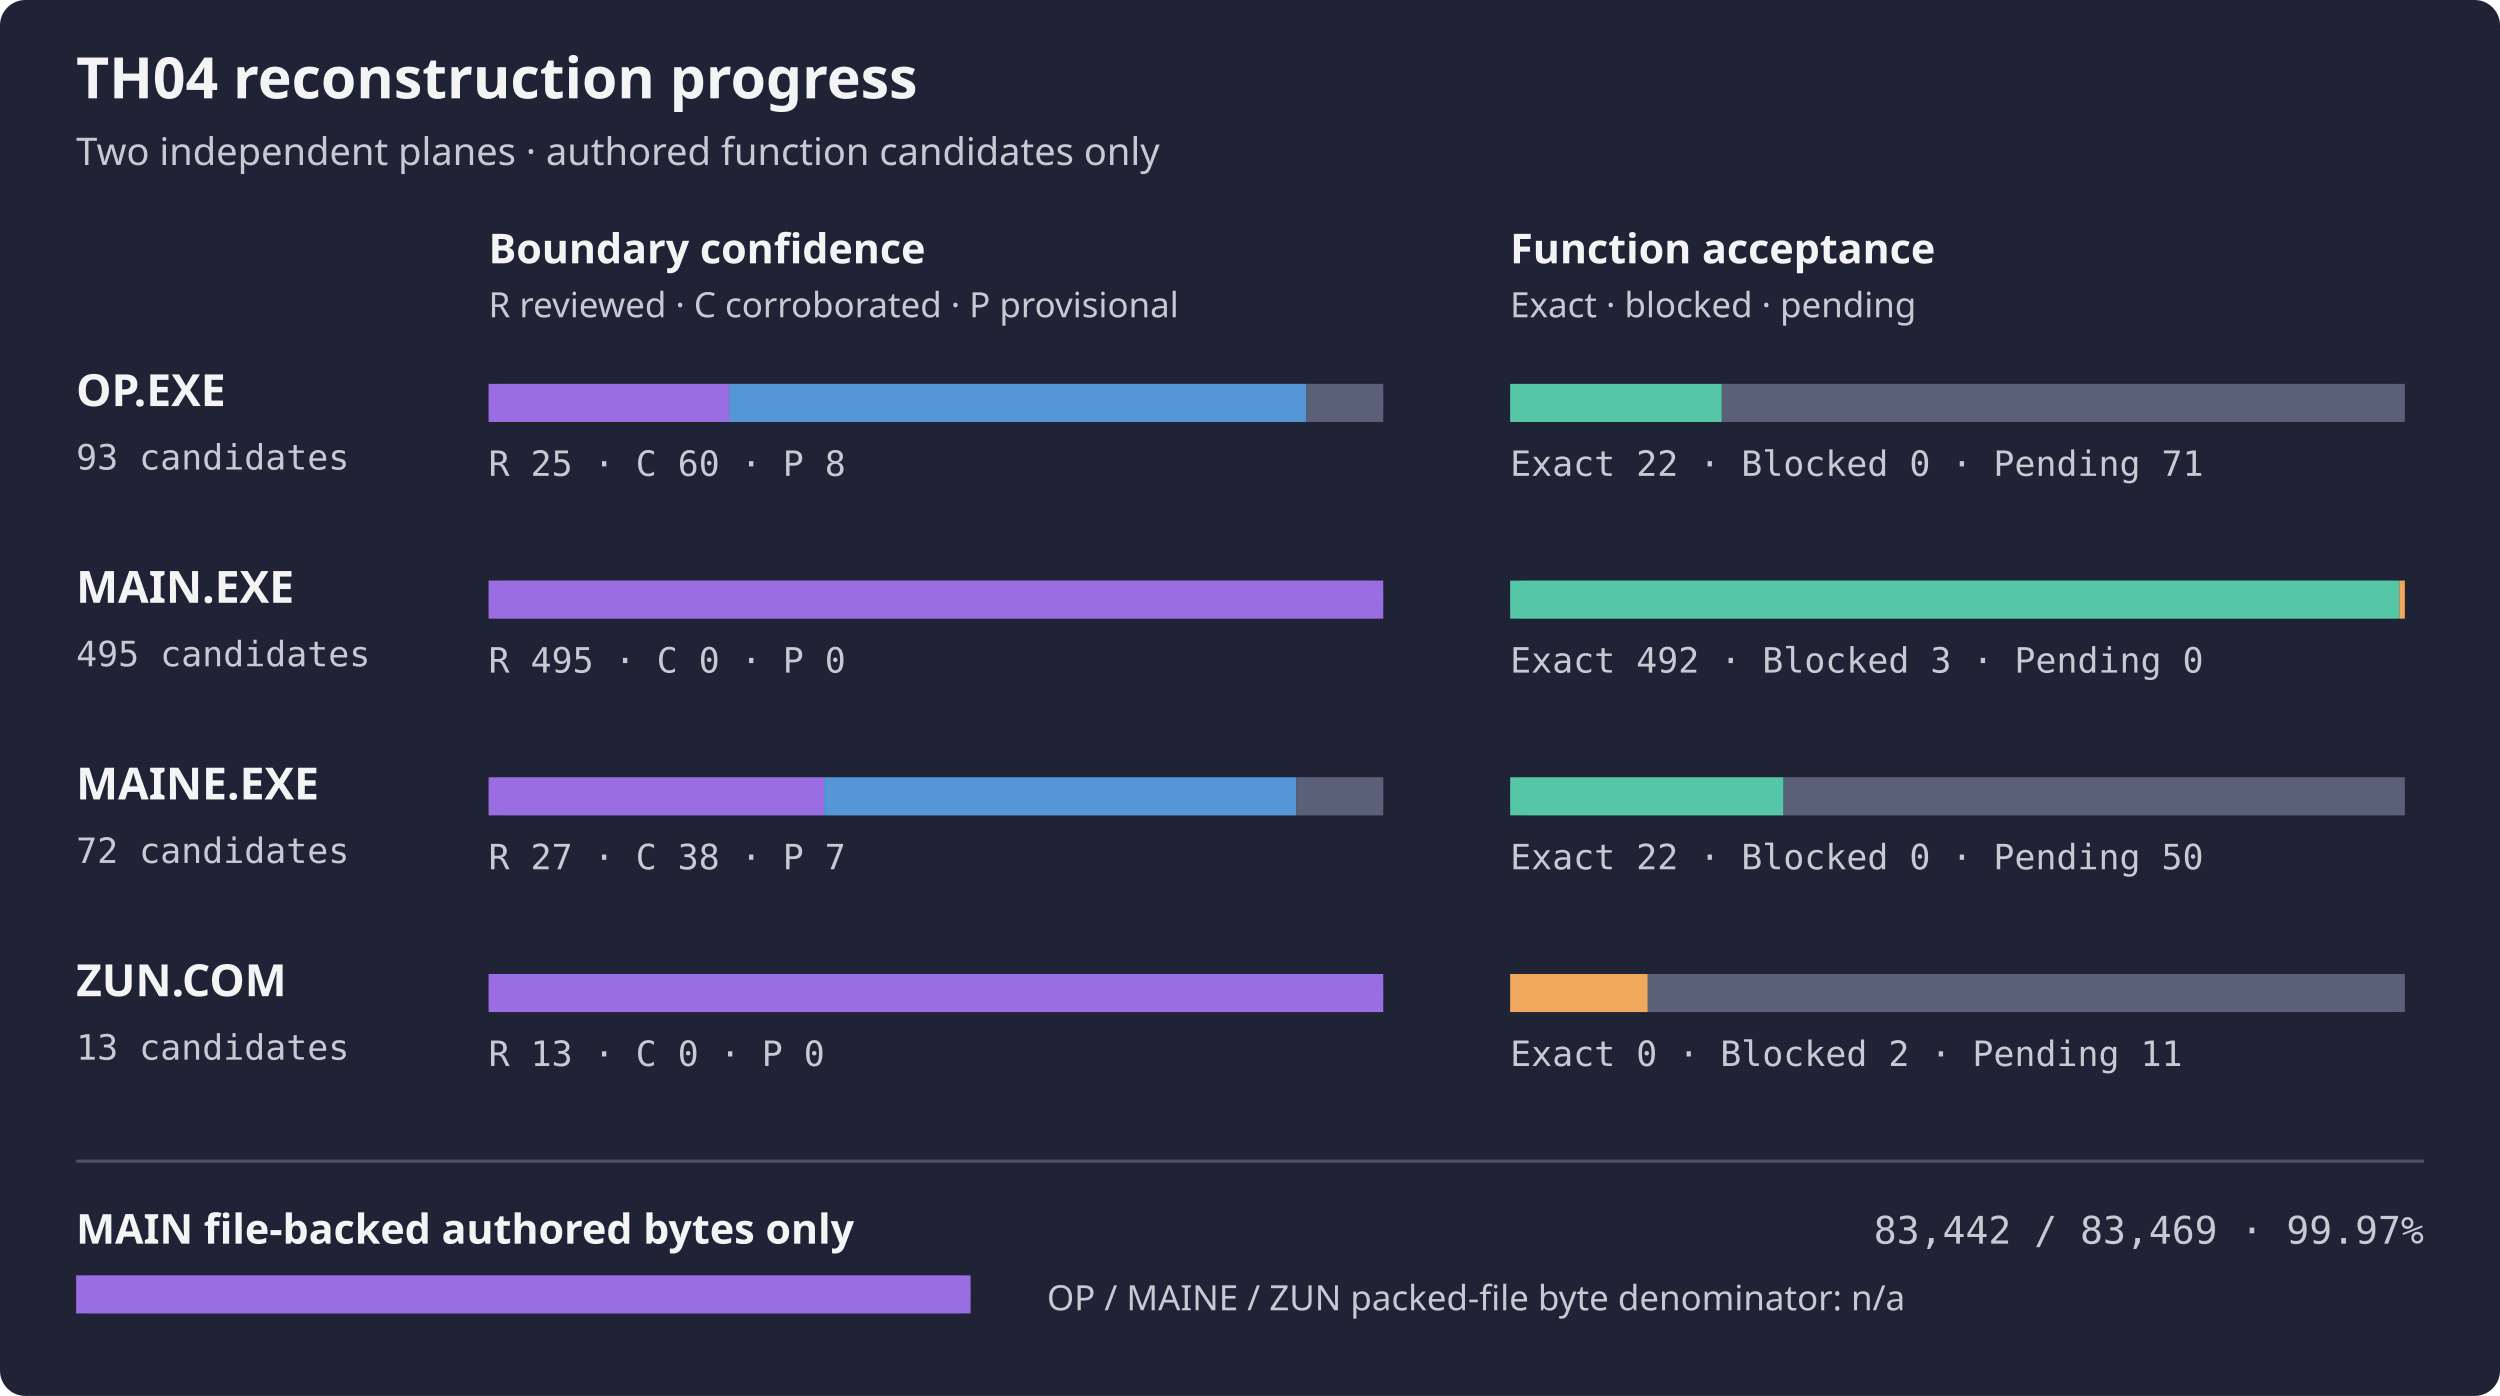
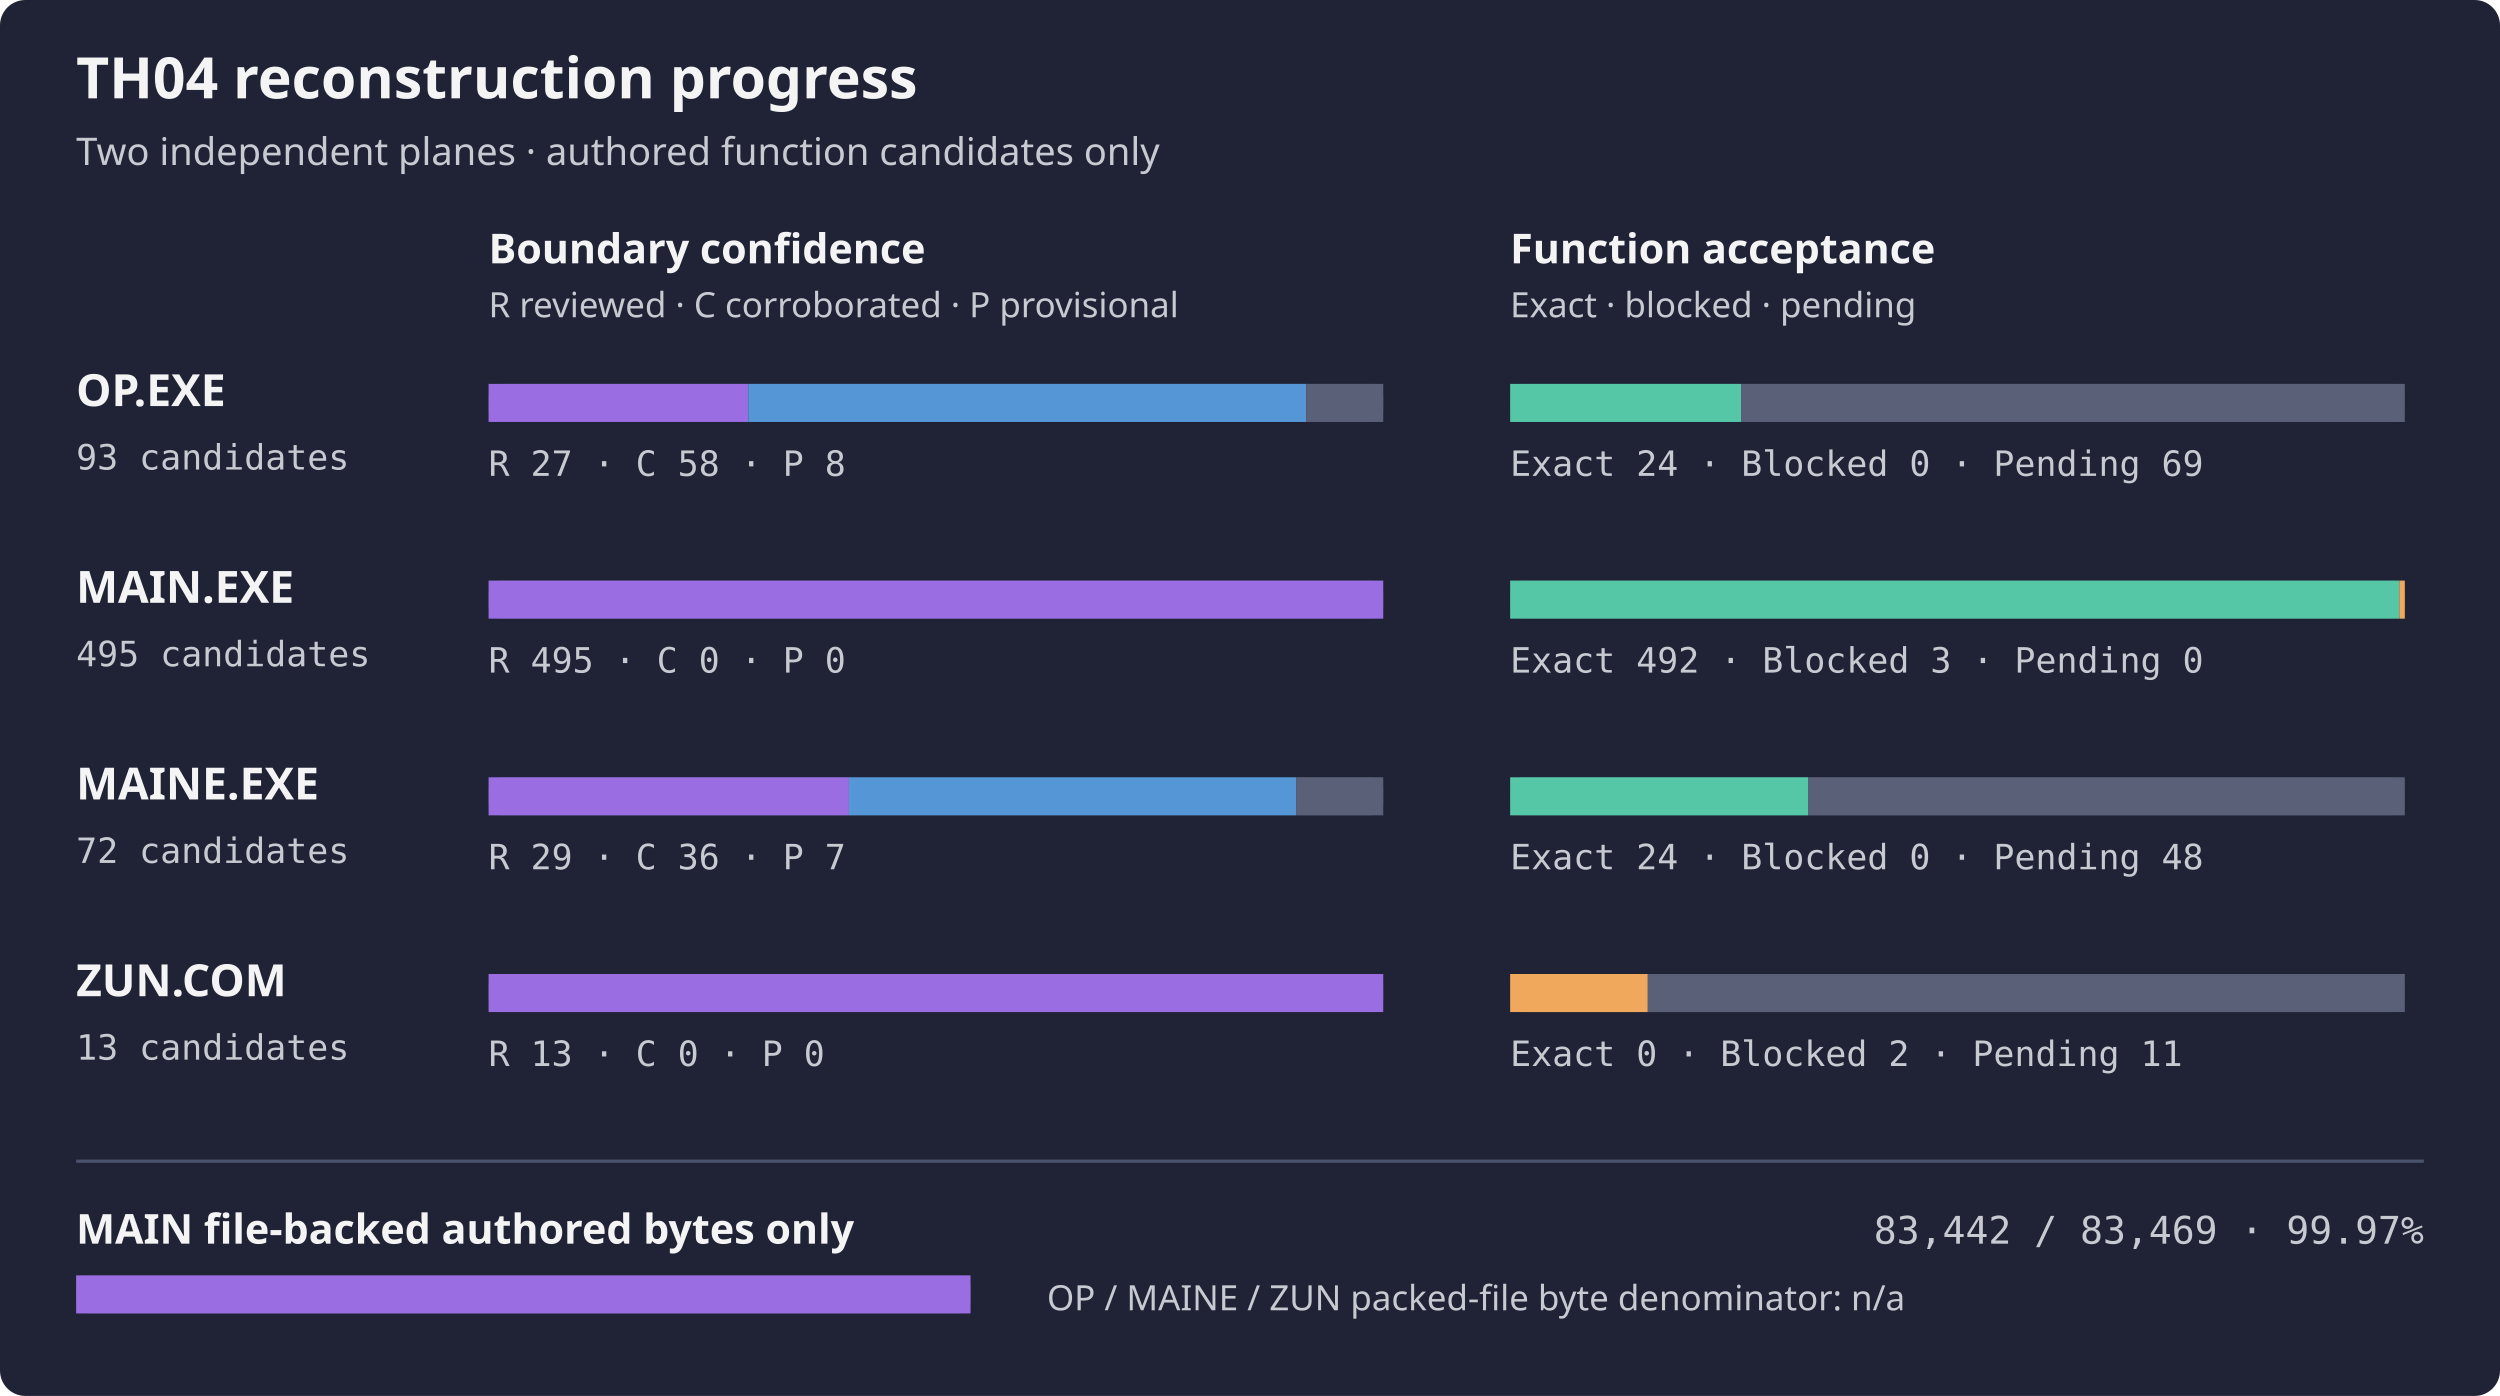
<svg xmlns="http://www.w3.org/2000/svg" width="788" height="440" role="img" aria-label="TH04 per-artifact reconstruction progress">
  <rect width="788" height="440" rx="8" fill="#1f2335" />
  <text x="24" y="31" fill="#f4f4f5" font-family="sans-serif" font-size="18" font-weight="600">TH04 reconstruction progress</text>
  <text x="24" y="52" fill="#c8cad2" font-family="sans-serif" font-size="12">Two independent planes · authored function candidates only</text>
  <text x="154" y="83" fill="#f4f4f5" font-family="sans-serif" font-size="13" font-weight="600">Boundary confidence</text>
  <text x="476" y="83" fill="#f4f4f5" font-family="sans-serif" font-size="13" font-weight="600">Function acceptance</text>
  <text x="154" y="100" fill="#c8cad2" font-family="sans-serif" font-size="11">R reviewed · C corroborated · P provisional</text>
  <text x="476" y="100" fill="#c8cad2" font-family="sans-serif" font-size="11">Exact · blocked · pending</text>
  <text x="24" y="128" fill="#f4f4f5" font-family="sans-serif" font-size="14" font-weight="600">OP.EXE</text>
  <text x="24" y="148" fill="#c8cad2" font-family="monospace" font-size="11">93 candidates</text>
  <rect x="154" y="121" width="282" height="12" rx="4" fill="#353b52" />
-   <rect x="154.00" y="121" width="75.81" height="12" fill="#9b6de3" />
-   <rect x="229.81" y="121" width="181.94" height="12" fill="#5496d6" />
+   <rect x="154.00" y="121" width="81.87" height="12" fill="#9b6de3" />
+   <rect x="235.87" y="121" width="175.87" height="12" fill="#5496d6" />
  <rect x="411.74" y="121" width="24.26" height="12" fill="#596078" />
  <rect x="476" y="121" width="282" height="12" rx="4" fill="#353b52" />
-   <rect x="476.00" y="121" width="66.71" height="12" fill="#55c7a6" />
-   <rect x="542.71" y="121" width="215.29" height="12" fill="#596078" />
-   <text x="154" y="150" fill="#c8cad2" font-family="monospace" font-size="11">R 25 · C 60 · P 8</text>
-   <text x="476" y="150" fill="#c8cad2" font-family="monospace" font-size="11">Exact 22 · Blocked 0 · Pending 71</text>
+   <rect x="476.00" y="121" width="72.77" height="12" fill="#55c7a6" />
+   <rect x="548.77" y="121" width="209.23" height="12" fill="#596078" />
+   <text x="154" y="150" fill="#c8cad2" font-family="monospace" font-size="11">R 27 · C 58 · P 8</text>
+   <text x="476" y="150" fill="#c8cad2" font-family="monospace" font-size="11">Exact 24 · Blocked 0 · Pending 69</text>
  <text x="24" y="190" fill="#f4f4f5" font-family="sans-serif" font-size="14" font-weight="600">MAIN.EXE</text>
  <text x="24" y="210" fill="#c8cad2" font-family="monospace" font-size="11">495 candidates</text>
  <rect x="154" y="183" width="282" height="12" rx="4" fill="#353b52" />
  <rect x="154.00" y="183" width="282.00" height="12" fill="#9b6de3" />
  <rect x="476" y="183" width="282" height="12" rx="4" fill="#353b52" />
  <rect x="476.00" y="183" width="280.29" height="12" fill="#55c7a6" />
  <rect x="756.29" y="183" width="1.71" height="12" fill="#f0a95c" />
  <text x="154" y="212" fill="#c8cad2" font-family="monospace" font-size="11">R 495 · C 0 · P 0</text>
  <text x="476" y="212" fill="#c8cad2" font-family="monospace" font-size="11">Exact 492 · Blocked 3 · Pending 0</text>
  <text x="24" y="252" fill="#f4f4f5" font-family="sans-serif" font-size="14" font-weight="600">MAINE.EXE</text>
  <text x="24" y="272" fill="#c8cad2" font-family="monospace" font-size="11">72 candidates</text>
  <rect x="154" y="245" width="282" height="12" rx="4" fill="#353b52" />
-   <rect x="154.00" y="245" width="105.75" height="12" fill="#9b6de3" />
-   <rect x="259.75" y="245" width="148.83" height="12" fill="#5496d6" />
+   <rect x="154.00" y="245" width="113.58" height="12" fill="#9b6de3" />
+   <rect x="267.58" y="245" width="141.00" height="12" fill="#5496d6" />
  <rect x="408.58" y="245" width="27.42" height="12" fill="#596078" />
  <rect x="476" y="245" width="282" height="12" rx="4" fill="#353b52" />
-   <rect x="476.00" y="245" width="86.17" height="12" fill="#55c7a6" />
-   <rect x="562.17" y="245" width="195.83" height="12" fill="#596078" />
-   <text x="154" y="274" fill="#c8cad2" font-family="monospace" font-size="11">R 27 · C 38 · P 7</text>
-   <text x="476" y="274" fill="#c8cad2" font-family="monospace" font-size="11">Exact 22 · Blocked 0 · Pending 50</text>
+   <rect x="476.00" y="245" width="94.00" height="12" fill="#55c7a6" />
+   <rect x="570.00" y="245" width="188.00" height="12" fill="#596078" />
+   <text x="154" y="274" fill="#c8cad2" font-family="monospace" font-size="11">R 29 · C 36 · P 7</text>
+   <text x="476" y="274" fill="#c8cad2" font-family="monospace" font-size="11">Exact 24 · Blocked 0 · Pending 48</text>
  <text x="24" y="314" fill="#f4f4f5" font-family="sans-serif" font-size="14" font-weight="600">ZUN.COM</text>
  <text x="24" y="334" fill="#c8cad2" font-family="monospace" font-size="11">13 candidates</text>
  <rect x="154" y="307" width="282" height="12" rx="4" fill="#353b52" />
  <rect x="154.00" y="307" width="282.00" height="12" fill="#9b6de3" />
  <rect x="476" y="307" width="282" height="12" rx="4" fill="#353b52" />
  <rect x="476.00" y="307" width="43.38" height="12" fill="#f0a95c" />
  <rect x="519.38" y="307" width="238.62" height="12" fill="#596078" />
  <text x="154" y="336" fill="#c8cad2" font-family="monospace" font-size="11">R 13 · C 0 · P 0</text>
  <text x="476" y="336" fill="#c8cad2" font-family="monospace" font-size="11">Exact 0 · Blocked 2 · Pending 11</text>
  <path d="M24 366 H764" stroke="#4b526d" />
  <text x="24" y="392" fill="#f4f4f5" font-family="sans-serif" font-size="13" font-weight="600">MAIN file-backed authored bytes only</text>
  <text x="764" y="392" fill="#c8cad2" text-anchor="end" font-family="monospace" font-size="12">83,442 / 83,469 · 99.97%</text>
  <rect x="24" y="402" width="282" height="12" rx="4" fill="#353b52" />
  <rect x="24" y="402" width="281.91" height="12" fill="#9b6de3" />
  <text x="330" y="413" fill="#c8cad2" font-family="sans-serif" font-size="11">OP / MAINE / ZUN packed-file byte denominator: n/a</text>
</svg>
